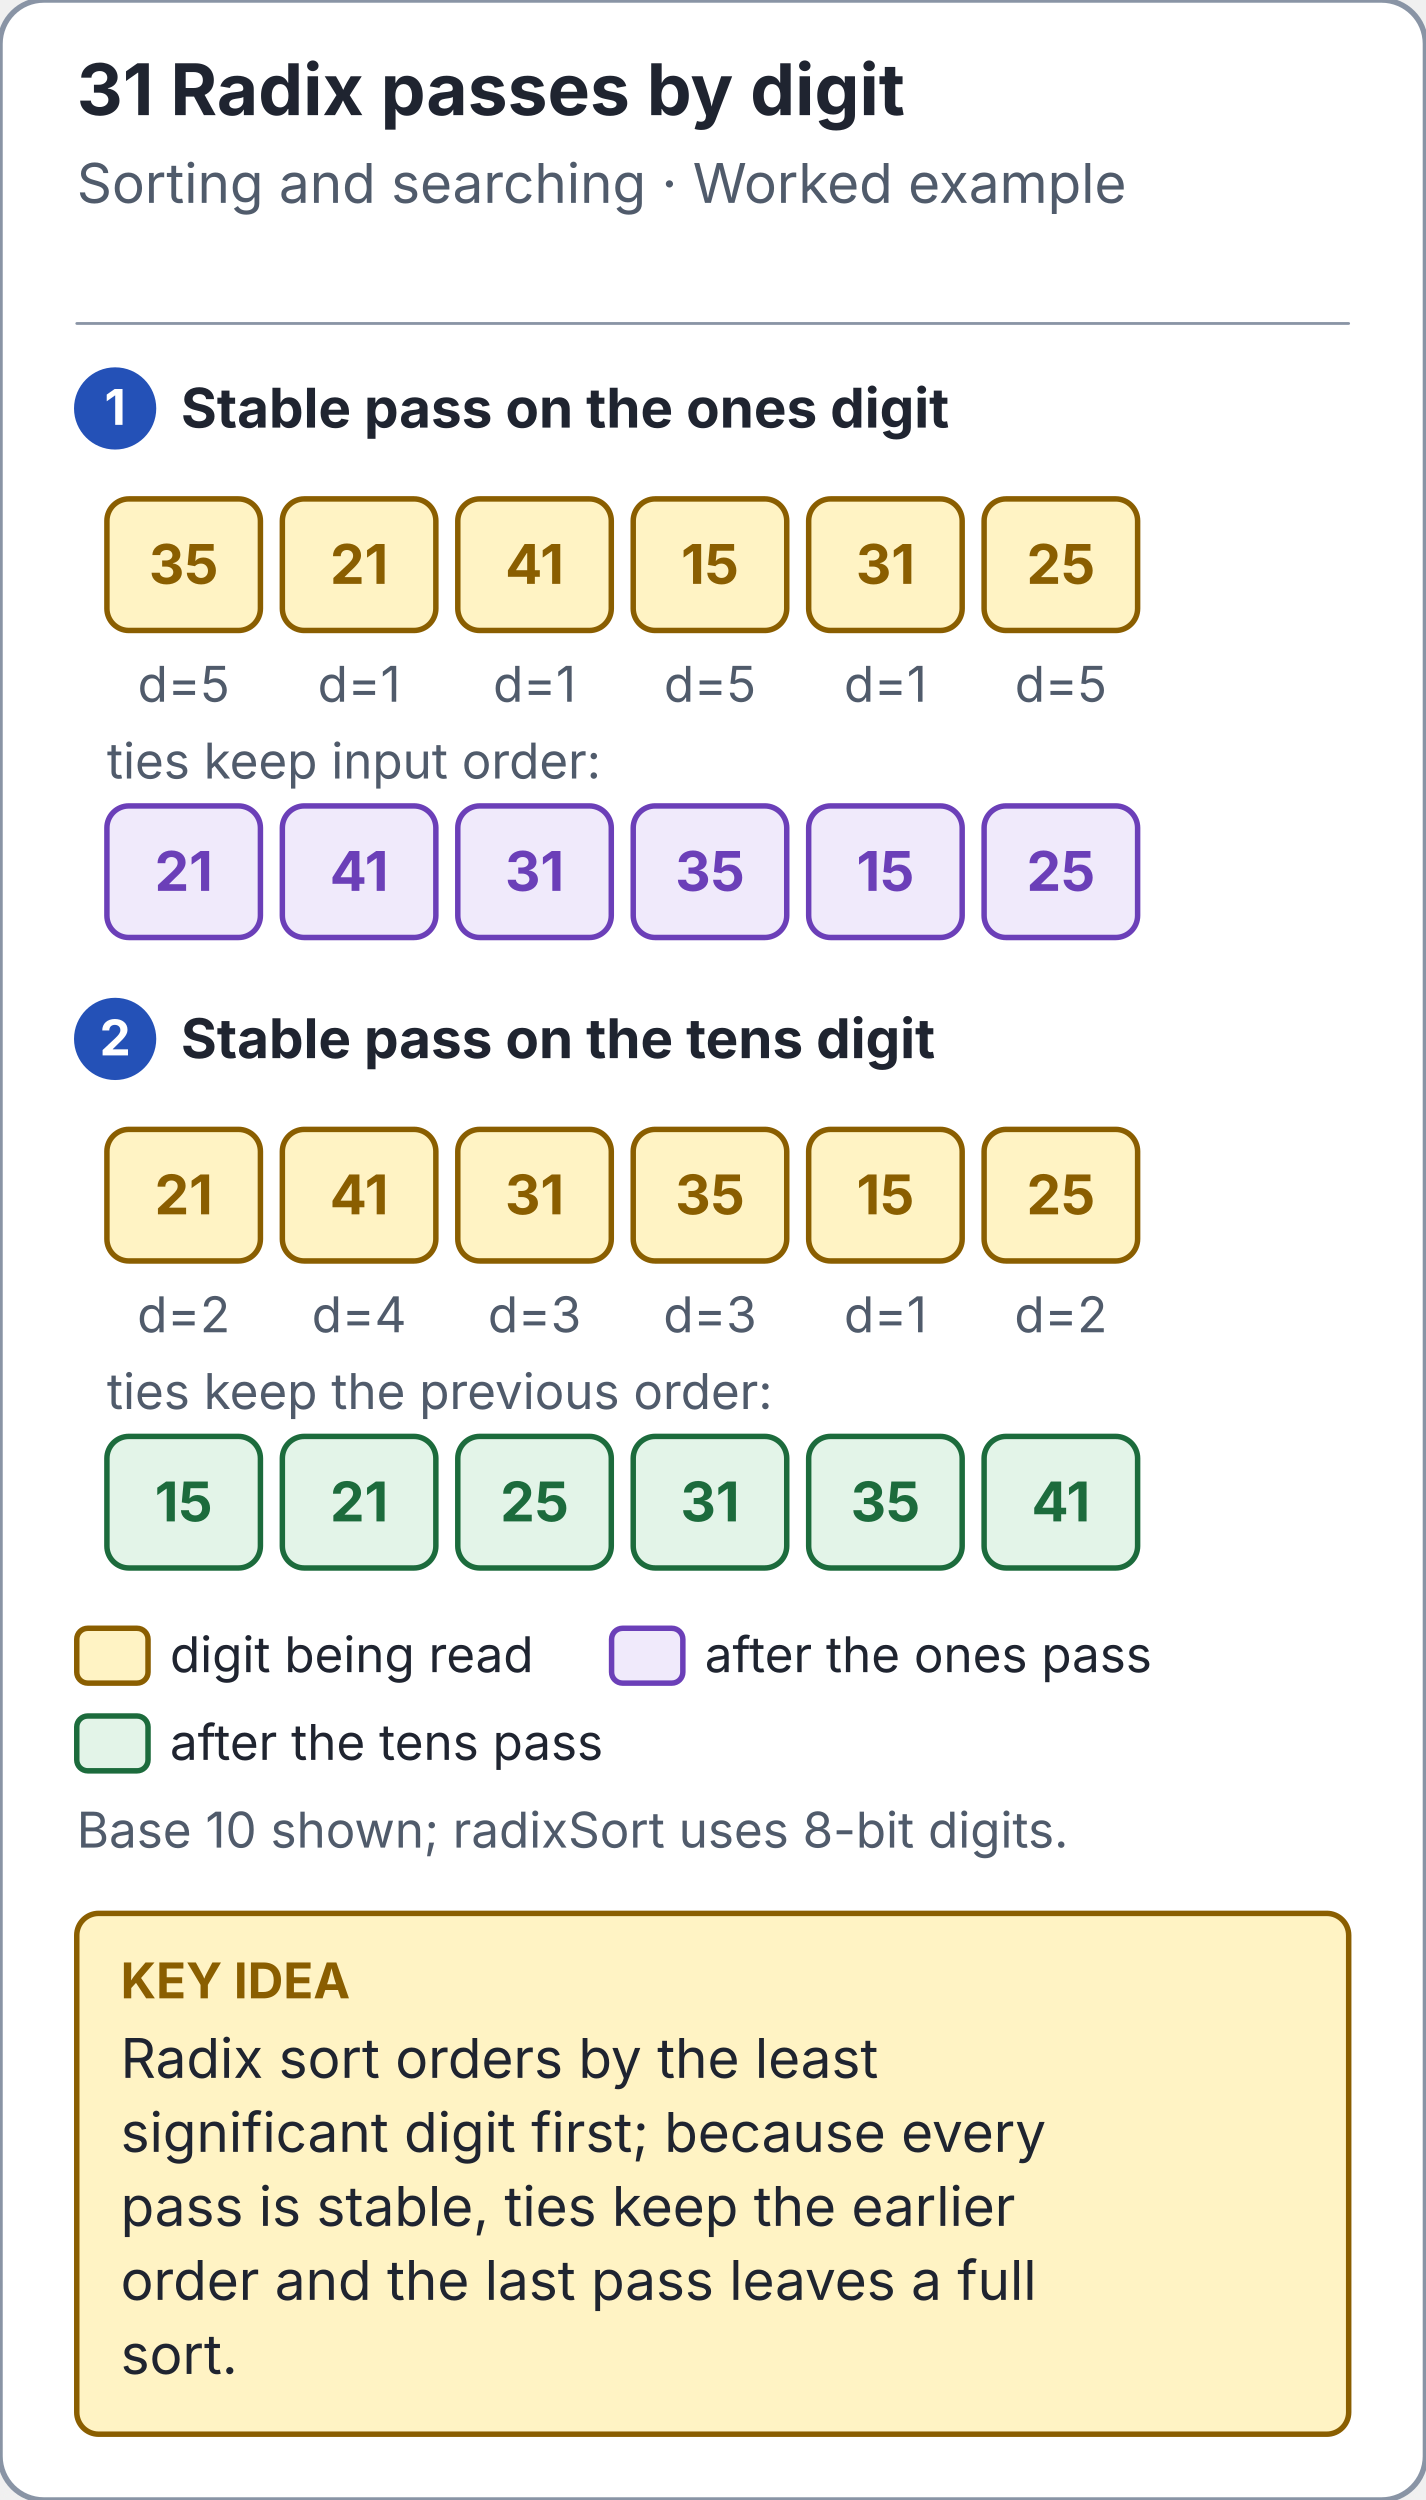
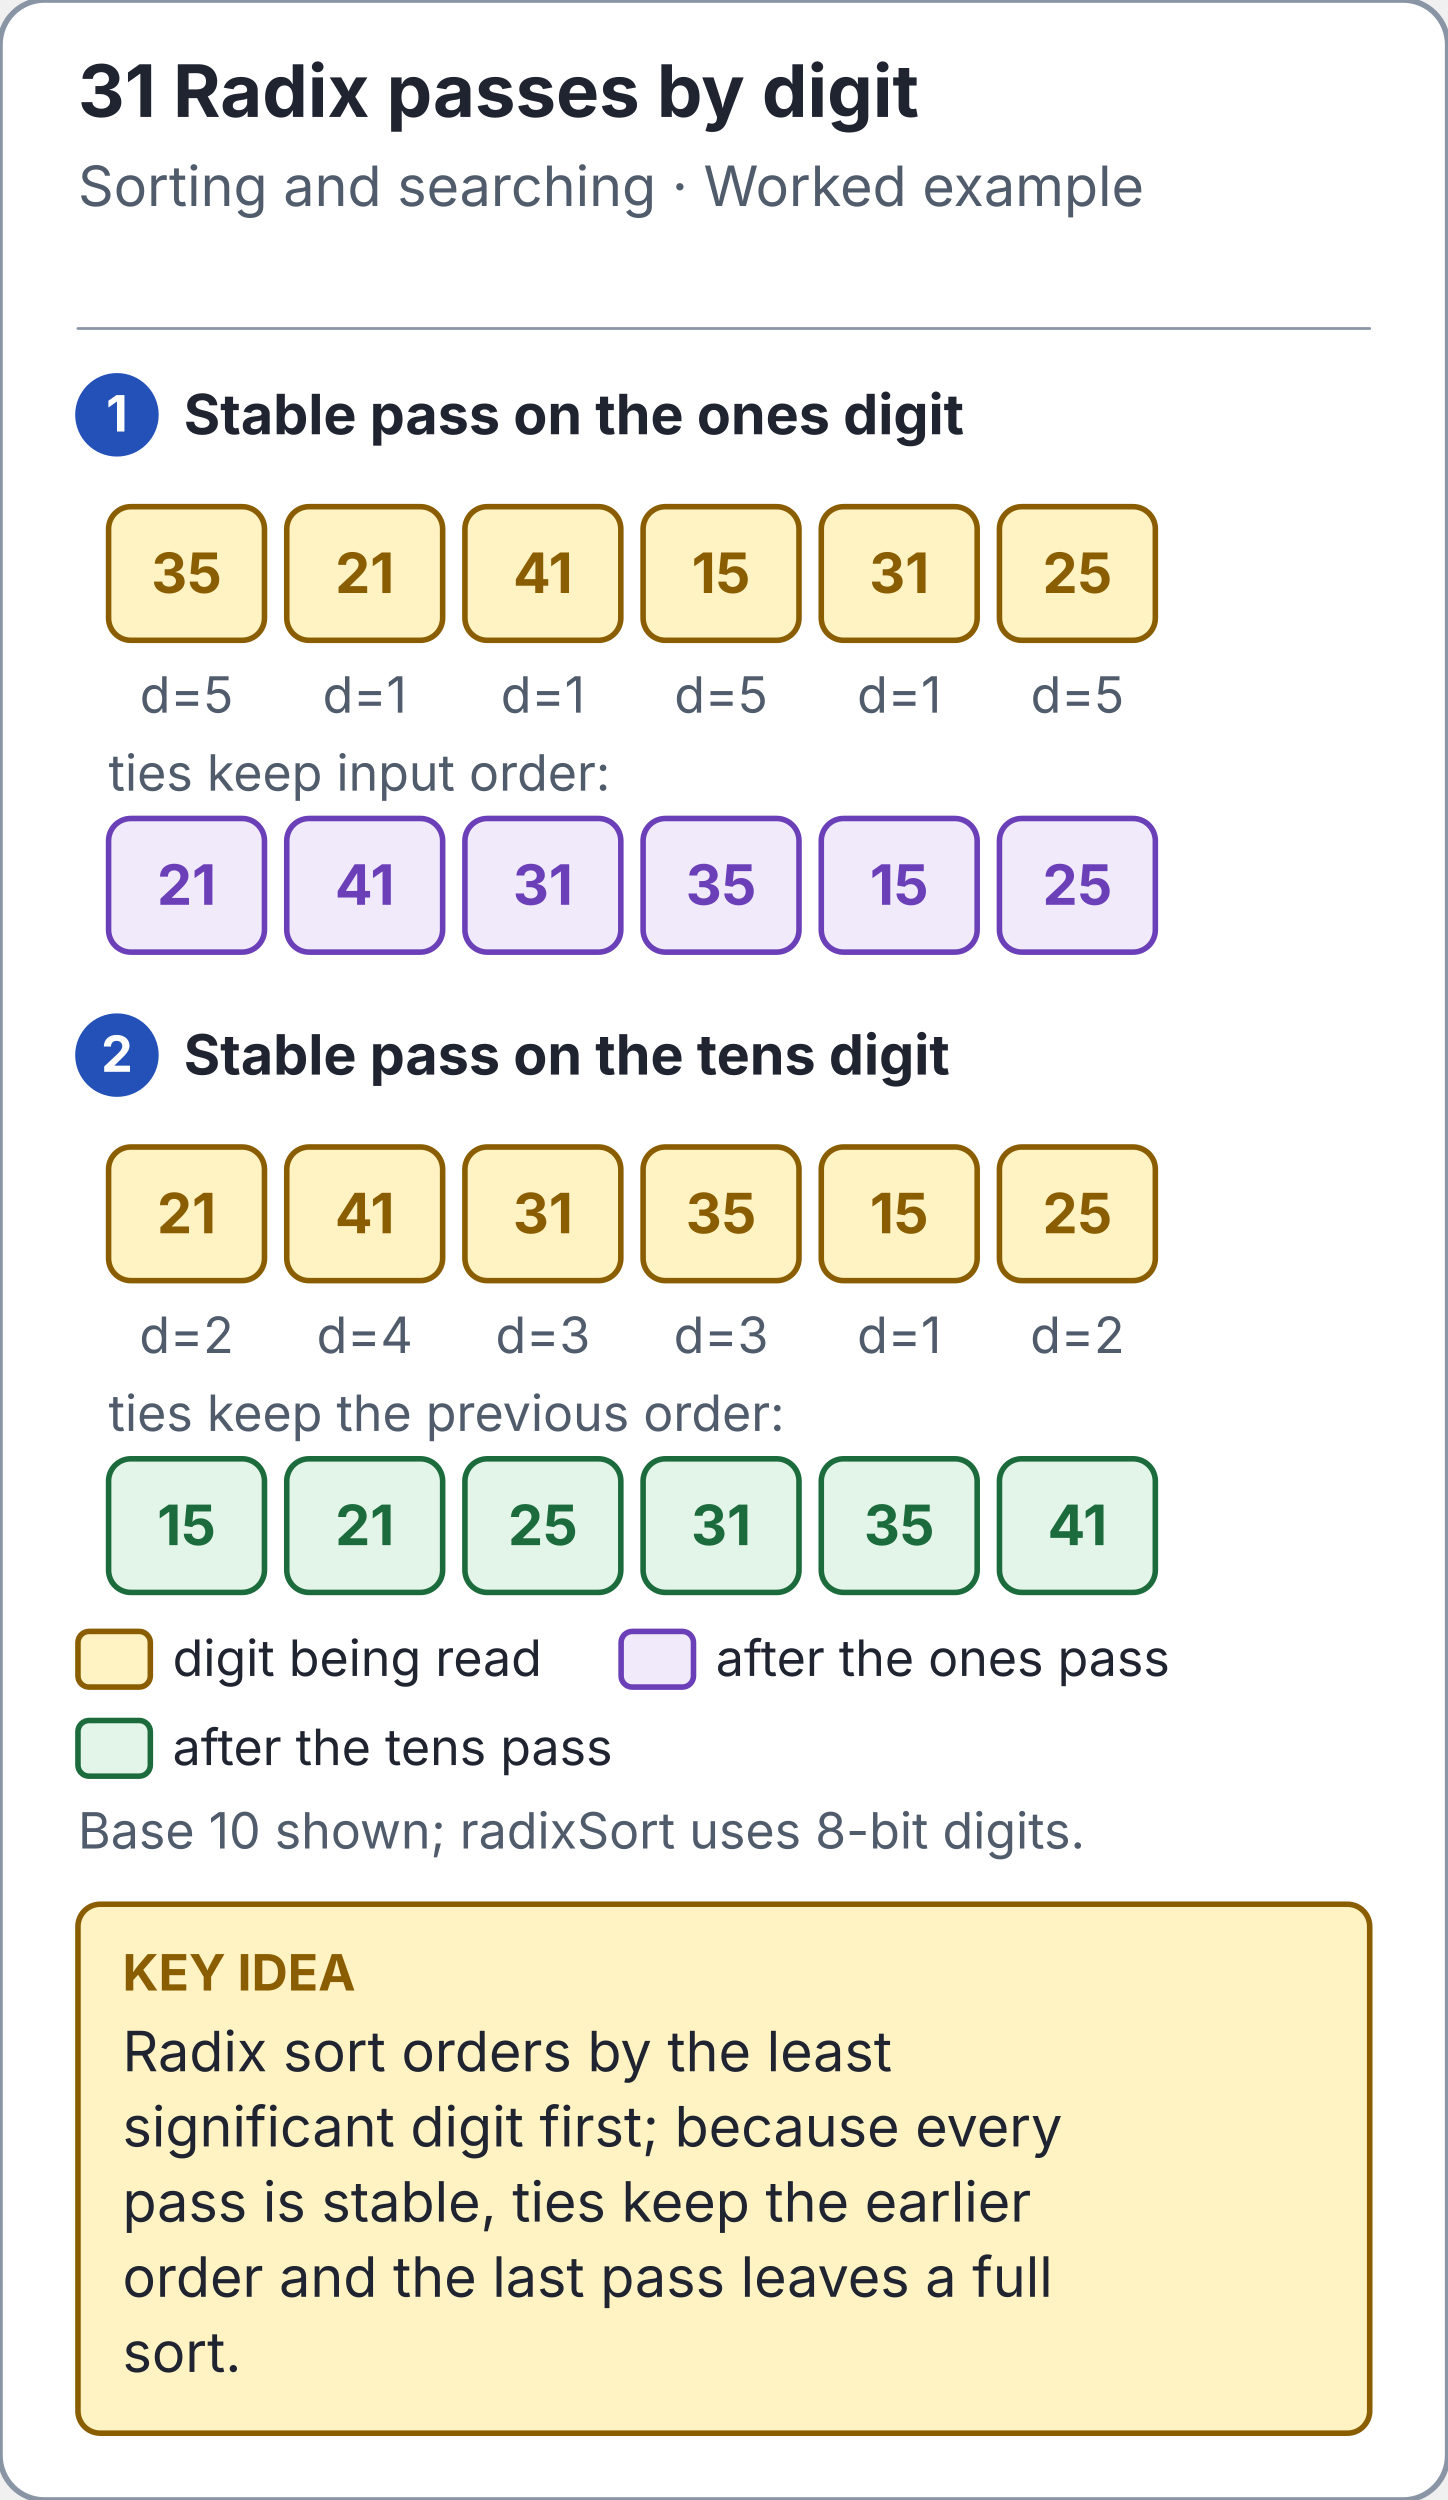
- <svg xmlns="http://www.w3.org/2000/svg" viewBox="0 0 520 912" width="520" height="912" role="img" aria-labelledby="title desc">
+ <svg xmlns="http://www.w3.org/2000/svg" viewBox="0 0 520 898" width="520" height="898" role="img" aria-labelledby="title desc">
  <style>text{font-family:system-ui,-apple-system,BlinkMacSystemFont,"Segoe UI",sans-serif} line,path{stroke-linecap:round;stroke-linejoin:round}</style>
  <defs>
    <marker id="radix-lsd-passes-paper-arrow" markerWidth="9" markerHeight="9" refX="8" refY="4" orient="auto" markerUnits="userSpaceOnUse">
      <path d="M 0 0 L 8 4 L 0 8 Z" fill="#ffffff" />
    </marker>
    <marker id="radix-lsd-passes-ink-arrow" markerWidth="9" markerHeight="9" refX="8" refY="4" orient="auto" markerUnits="userSpaceOnUse">
      <path d="M 0 0 L 8 4 L 0 8 Z" fill="#1f2430" />
    </marker>
    <marker id="radix-lsd-passes-muted-arrow" markerWidth="9" markerHeight="9" refX="8" refY="4" orient="auto" markerUnits="userSpaceOnUse">
      <path d="M 0 0 L 8 4 L 0 8 Z" fill="#505b6b" />
    </marker>
    <marker id="radix-lsd-passes-line-arrow" markerWidth="9" markerHeight="9" refX="8" refY="4" orient="auto" markerUnits="userSpaceOnUse">
      <path d="M 0 0 L 8 4 L 0 8 Z" fill="#8994a5" />
    </marker>
    <marker id="radix-lsd-passes-blue-arrow" markerWidth="9" markerHeight="9" refX="8" refY="4" orient="auto" markerUnits="userSpaceOnUse">
      <path d="M 0 0 L 8 4 L 0 8 Z" fill="#2451b7" />
    </marker>
    <marker id="radix-lsd-passes-soft-arrow" markerWidth="9" markerHeight="9" refX="8" refY="4" orient="auto" markerUnits="userSpaceOnUse">
      <path d="M 0 0 L 8 4 L 0 8 Z" fill="#edf2fc" />
    </marker>
    <marker id="radix-lsd-passes-note-arrow" markerWidth="9" markerHeight="9" refX="8" refY="4" orient="auto" markerUnits="userSpaceOnUse">
      <path d="M 0 0 L 8 4 L 0 8 Z" fill="#fff3c4" />
    </marker>
    <marker id="radix-lsd-passes-gold-arrow" markerWidth="9" markerHeight="9" refX="8" refY="4" orient="auto" markerUnits="userSpaceOnUse">
      <path d="M 0 0 L 8 4 L 0 8 Z" fill="#8a5e00" />
    </marker>
    <marker id="radix-lsd-passes-red-arrow" markerWidth="9" markerHeight="9" refX="8" refY="4" orient="auto" markerUnits="userSpaceOnUse">
      <path d="M 0 0 L 8 4 L 0 8 Z" fill="#bd3026" />
    </marker>
    <marker id="radix-lsd-passes-panel-arrow" markerWidth="9" markerHeight="9" refX="8" refY="4" orient="auto" markerUnits="userSpaceOnUse">
      <path d="M 0 0 L 8 4 L 0 8 Z" fill="#f6f8fb" />
    </marker>
    <marker id="radix-lsd-passes-green-arrow" markerWidth="9" markerHeight="9" refX="8" refY="4" orient="auto" markerUnits="userSpaceOnUse">
      <path d="M 0 0 L 8 4 L 0 8 Z" fill="#1c6b3c" />
    </marker>
    <marker id="radix-lsd-passes-mint-arrow" markerWidth="9" markerHeight="9" refX="8" refY="4" orient="auto" markerUnits="userSpaceOnUse">
      <path d="M 0 0 L 8 4 L 0 8 Z" fill="#e3f4e8" />
    </marker>
    <marker id="radix-lsd-passes-violet-arrow" markerWidth="9" markerHeight="9" refX="8" refY="4" orient="auto" markerUnits="userSpaceOnUse">
      <path d="M 0 0 L 8 4 L 0 8 Z" fill="#6b3fb8" />
    </marker>
    <marker id="radix-lsd-passes-lilac-arrow" markerWidth="9" markerHeight="9" refX="8" refY="4" orient="auto" markerUnits="userSpaceOnUse">
      <path d="M 0 0 L 8 4 L 0 8 Z" fill="#f0eafb" />
    </marker>
    <marker id="radix-lsd-passes-rose-arrow" markerWidth="9" markerHeight="9" refX="8" refY="4" orient="auto" markerUnits="userSpaceOnUse">
      <path d="M 0 0 L 8 4 L 0 8 Z" fill="#fde9e7" />
    </marker>
  </defs>
-   <rect x="0" y="0" width="520" height="912" rx="16" fill="#ffffff" stroke="#8994a5" stroke-width="2" />
+   <rect x="0" y="0" width="520" height="898" rx="16" fill="#ffffff" stroke="#8994a5" stroke-width="2" />
  <text x="28" y="42" font-size="26" fill="#1f2430" text-anchor="start" font-weight="700">31  Radix passes by digit</text>
  <text x="28" y="74" font-size="20" fill="#505b6b" text-anchor="start" font-weight="400">Sorting and searching · Worked example</text>
  <line x1="28" y1="118" x2="492" y2="118" stroke="#8994a5" stroke-width="1" />
  <circle cx="42" cy="149" r="14" fill="#2451b7" stroke="#2451b7" stroke-width="2" />
  <text x="42" y="155" font-size="18" fill="#ffffff" text-anchor="middle" font-weight="700">1</text>
  <text x="66" y="156" font-size="20" fill="#1f2430" text-anchor="start" font-weight="700">Stable pass on the ones digit</text>
  <rect x="39" y="182" width="56" height="48" rx="8" fill="#fff3c4" stroke="#8a5e00" stroke-width="2" />
  <text x="67.0" y="213.0" font-size="20" fill="#8a5e00" text-anchor="middle" font-weight="700">35</text>
  <text x="67.0" y="256" font-size="18" fill="#505b6b" text-anchor="middle" font-weight="400">d=5</text>
  <rect x="103" y="182" width="56" height="48" rx="8" fill="#fff3c4" stroke="#8a5e00" stroke-width="2" />
  <text x="131.0" y="213.0" font-size="20" fill="#8a5e00" text-anchor="middle" font-weight="700">21</text>
  <text x="131.0" y="256" font-size="18" fill="#505b6b" text-anchor="middle" font-weight="400">d=1</text>
  <rect x="167" y="182" width="56" height="48" rx="8" fill="#fff3c4" stroke="#8a5e00" stroke-width="2" />
  <text x="195.0" y="213.0" font-size="20" fill="#8a5e00" text-anchor="middle" font-weight="700">41</text>
  <text x="195.0" y="256" font-size="18" fill="#505b6b" text-anchor="middle" font-weight="400">d=1</text>
  <rect x="231" y="182" width="56" height="48" rx="8" fill="#fff3c4" stroke="#8a5e00" stroke-width="2" />
  <text x="259.0" y="213.0" font-size="20" fill="#8a5e00" text-anchor="middle" font-weight="700">15</text>
  <text x="259.0" y="256" font-size="18" fill="#505b6b" text-anchor="middle" font-weight="400">d=5</text>
  <rect x="295" y="182" width="56" height="48" rx="8" fill="#fff3c4" stroke="#8a5e00" stroke-width="2" />
  <text x="323.0" y="213.0" font-size="20" fill="#8a5e00" text-anchor="middle" font-weight="700">31</text>
  <text x="323.0" y="256" font-size="18" fill="#505b6b" text-anchor="middle" font-weight="400">d=1</text>
  <rect x="359" y="182" width="56" height="48" rx="8" fill="#fff3c4" stroke="#8a5e00" stroke-width="2" />
  <text x="387.0" y="213.0" font-size="20" fill="#8a5e00" text-anchor="middle" font-weight="700">25</text>
  <text x="387.0" y="256" font-size="18" fill="#505b6b" text-anchor="middle" font-weight="400">d=5</text>
  <text x="39" y="284" font-size="18" fill="#505b6b" text-anchor="start" font-weight="400">ties keep input order:</text>
  <rect x="39" y="294" width="56" height="48" rx="8" fill="#f0eafb" stroke="#6b3fb8" stroke-width="2" />
  <text x="67.0" y="325.0" font-size="20" fill="#6b3fb8" text-anchor="middle" font-weight="700">21</text>
  <rect x="103" y="294" width="56" height="48" rx="8" fill="#f0eafb" stroke="#6b3fb8" stroke-width="2" />
  <text x="131.0" y="325.0" font-size="20" fill="#6b3fb8" text-anchor="middle" font-weight="700">41</text>
  <rect x="167" y="294" width="56" height="48" rx="8" fill="#f0eafb" stroke="#6b3fb8" stroke-width="2" />
  <text x="195.0" y="325.0" font-size="20" fill="#6b3fb8" text-anchor="middle" font-weight="700">31</text>
  <rect x="231" y="294" width="56" height="48" rx="8" fill="#f0eafb" stroke="#6b3fb8" stroke-width="2" />
  <text x="259.0" y="325.0" font-size="20" fill="#6b3fb8" text-anchor="middle" font-weight="700">35</text>
  <rect x="295" y="294" width="56" height="48" rx="8" fill="#f0eafb" stroke="#6b3fb8" stroke-width="2" />
  <text x="323.0" y="325.0" font-size="20" fill="#6b3fb8" text-anchor="middle" font-weight="700">15</text>
  <rect x="359" y="294" width="56" height="48" rx="8" fill="#f0eafb" stroke="#6b3fb8" stroke-width="2" />
  <text x="387.0" y="325.0" font-size="20" fill="#6b3fb8" text-anchor="middle" font-weight="700">25</text>
  <circle cx="42" cy="379" r="14" fill="#2451b7" stroke="#2451b7" stroke-width="2" />
  <text x="42" y="385" font-size="18" fill="#ffffff" text-anchor="middle" font-weight="700">2</text>
  <text x="66" y="386" font-size="20" fill="#1f2430" text-anchor="start" font-weight="700">Stable pass on the tens digit</text>
  <rect x="39" y="412" width="56" height="48" rx="8" fill="#fff3c4" stroke="#8a5e00" stroke-width="2" />
  <text x="67.0" y="443.0" font-size="20" fill="#8a5e00" text-anchor="middle" font-weight="700">21</text>
  <text x="67.0" y="486" font-size="18" fill="#505b6b" text-anchor="middle" font-weight="400">d=2</text>
  <rect x="103" y="412" width="56" height="48" rx="8" fill="#fff3c4" stroke="#8a5e00" stroke-width="2" />
  <text x="131.0" y="443.0" font-size="20" fill="#8a5e00" text-anchor="middle" font-weight="700">41</text>
  <text x="131.0" y="486" font-size="18" fill="#505b6b" text-anchor="middle" font-weight="400">d=4</text>
  <rect x="167" y="412" width="56" height="48" rx="8" fill="#fff3c4" stroke="#8a5e00" stroke-width="2" />
  <text x="195.0" y="443.0" font-size="20" fill="#8a5e00" text-anchor="middle" font-weight="700">31</text>
  <text x="195.0" y="486" font-size="18" fill="#505b6b" text-anchor="middle" font-weight="400">d=3</text>
  <rect x="231" y="412" width="56" height="48" rx="8" fill="#fff3c4" stroke="#8a5e00" stroke-width="2" />
  <text x="259.0" y="443.0" font-size="20" fill="#8a5e00" text-anchor="middle" font-weight="700">35</text>
  <text x="259.0" y="486" font-size="18" fill="#505b6b" text-anchor="middle" font-weight="400">d=3</text>
  <rect x="295" y="412" width="56" height="48" rx="8" fill="#fff3c4" stroke="#8a5e00" stroke-width="2" />
  <text x="323.0" y="443.0" font-size="20" fill="#8a5e00" text-anchor="middle" font-weight="700">15</text>
  <text x="323.0" y="486" font-size="18" fill="#505b6b" text-anchor="middle" font-weight="400">d=1</text>
  <rect x="359" y="412" width="56" height="48" rx="8" fill="#fff3c4" stroke="#8a5e00" stroke-width="2" />
  <text x="387.0" y="443.0" font-size="20" fill="#8a5e00" text-anchor="middle" font-weight="700">25</text>
  <text x="387.0" y="486" font-size="18" fill="#505b6b" text-anchor="middle" font-weight="400">d=2</text>
  <text x="39" y="514" font-size="18" fill="#505b6b" text-anchor="start" font-weight="400">ties keep the previous order:</text>
  <rect x="39" y="524" width="56" height="48" rx="8" fill="#e3f4e8" stroke="#1c6b3c" stroke-width="2" />
  <text x="67.0" y="555.0" font-size="20" fill="#1c6b3c" text-anchor="middle" font-weight="700">15</text>
  <rect x="103" y="524" width="56" height="48" rx="8" fill="#e3f4e8" stroke="#1c6b3c" stroke-width="2" />
  <text x="131.0" y="555.0" font-size="20" fill="#1c6b3c" text-anchor="middle" font-weight="700">21</text>
  <rect x="167" y="524" width="56" height="48" rx="8" fill="#e3f4e8" stroke="#1c6b3c" stroke-width="2" />
  <text x="195.0" y="555.0" font-size="20" fill="#1c6b3c" text-anchor="middle" font-weight="700">25</text>
  <rect x="231" y="524" width="56" height="48" rx="8" fill="#e3f4e8" stroke="#1c6b3c" stroke-width="2" />
  <text x="259.0" y="555.0" font-size="20" fill="#1c6b3c" text-anchor="middle" font-weight="700">31</text>
  <rect x="295" y="524" width="56" height="48" rx="8" fill="#e3f4e8" stroke="#1c6b3c" stroke-width="2" />
  <text x="323.0" y="555.0" font-size="20" fill="#1c6b3c" text-anchor="middle" font-weight="700">35</text>
  <rect x="359" y="524" width="56" height="48" rx="8" fill="#e3f4e8" stroke="#1c6b3c" stroke-width="2" />
  <text x="387.0" y="555.0" font-size="20" fill="#1c6b3c" text-anchor="middle" font-weight="700">41</text>
-   <rect x="28" y="594" width="26" height="20" rx="4" fill="#fff3c4" stroke="#8a5e00" stroke-width="2" />
-   <text x="62" y="610" font-size="18" fill="#1f2430" text-anchor="start" font-weight="400">digit being read</text>
-   <rect x="223.104" y="594" width="26" height="20" rx="4" fill="#f0eafb" stroke="#6b3fb8" stroke-width="2" />
-   <text x="257.104" y="610" font-size="18" fill="#1f2430" text-anchor="start" font-weight="400">after the ones pass</text>
-   <rect x="28" y="626" width="26" height="20" rx="4" fill="#e3f4e8" stroke="#1c6b3c" stroke-width="2" />
-   <text x="62" y="642" font-size="18" fill="#1f2430" text-anchor="start" font-weight="400">after the tens pass</text>
-   <text x="28" y="674" font-size="18" fill="#505b6b" text-anchor="start" font-weight="400">Base 10 shown; radixSort uses 8-bit digits.</text>
-   <rect x="28" y="698" width="464" height="190" rx="8" fill="#fff3c4" stroke="#8a5e00" stroke-width="2" />
-   <text x="44" y="729" font-size="18" fill="#8a5e00" text-anchor="start" font-weight="700">KEY IDEA</text>
-   <text x="44" y="758" font-size="20" fill="#1f2430" text-anchor="start" font-weight="400">Radix sort orders by the least</text>
-   <text x="44" y="785" font-size="20" fill="#1f2430" text-anchor="start" font-weight="400">significant digit first; because every</text>
-   <text x="44" y="812" font-size="20" fill="#1f2430" text-anchor="start" font-weight="400">pass is stable, ties keep the earlier</text>
-   <text x="44" y="839" font-size="20" fill="#1f2430" text-anchor="start" font-weight="400">order and the last pass leaves a full</text>
-   <text x="44" y="866" font-size="20" fill="#1f2430" text-anchor="start" font-weight="400">sort.</text>
+   <rect x="28" y="586" width="26" height="20" rx="4" fill="#fff3c4" stroke="#8a5e00" stroke-width="2" />
+   <text x="62" y="602" font-size="18" fill="#1f2430" text-anchor="start" font-weight="400">digit being read</text>
+   <rect x="223.104" y="586" width="26" height="20" rx="4" fill="#f0eafb" stroke="#6b3fb8" stroke-width="2" />
+   <text x="257.104" y="602" font-size="18" fill="#1f2430" text-anchor="start" font-weight="400">after the ones pass</text>
+   <rect x="28" y="618" width="26" height="20" rx="4" fill="#e3f4e8" stroke="#1c6b3c" stroke-width="2" />
+   <text x="62" y="634" font-size="18" fill="#1f2430" text-anchor="start" font-weight="400">after the tens pass</text>
+   <text x="28" y="664" font-size="18" fill="#505b6b" text-anchor="start" font-weight="400">Base 10 shown; radixSort uses 8-bit digits.</text>
+   <rect x="28" y="684" width="464" height="190" rx="8" fill="#fff3c4" stroke="#8a5e00" stroke-width="2" />
+   <text x="44" y="715" font-size="18" fill="#8a5e00" text-anchor="start" font-weight="700">KEY IDEA</text>
+   <text x="44" y="744" font-size="20" fill="#1f2430" text-anchor="start" font-weight="400">Radix sort orders by the least</text>
+   <text x="44" y="771" font-size="20" fill="#1f2430" text-anchor="start" font-weight="400">significant digit first; because every</text>
+   <text x="44" y="798" font-size="20" fill="#1f2430" text-anchor="start" font-weight="400">pass is stable, ties keep the earlier</text>
+   <text x="44" y="825" font-size="20" fill="#1f2430" text-anchor="start" font-weight="400">order and the last pass leaves a full</text>
+   <text x="44" y="852" font-size="20" fill="#1f2430" text-anchor="start" font-weight="400">sort.</text>
</svg>
